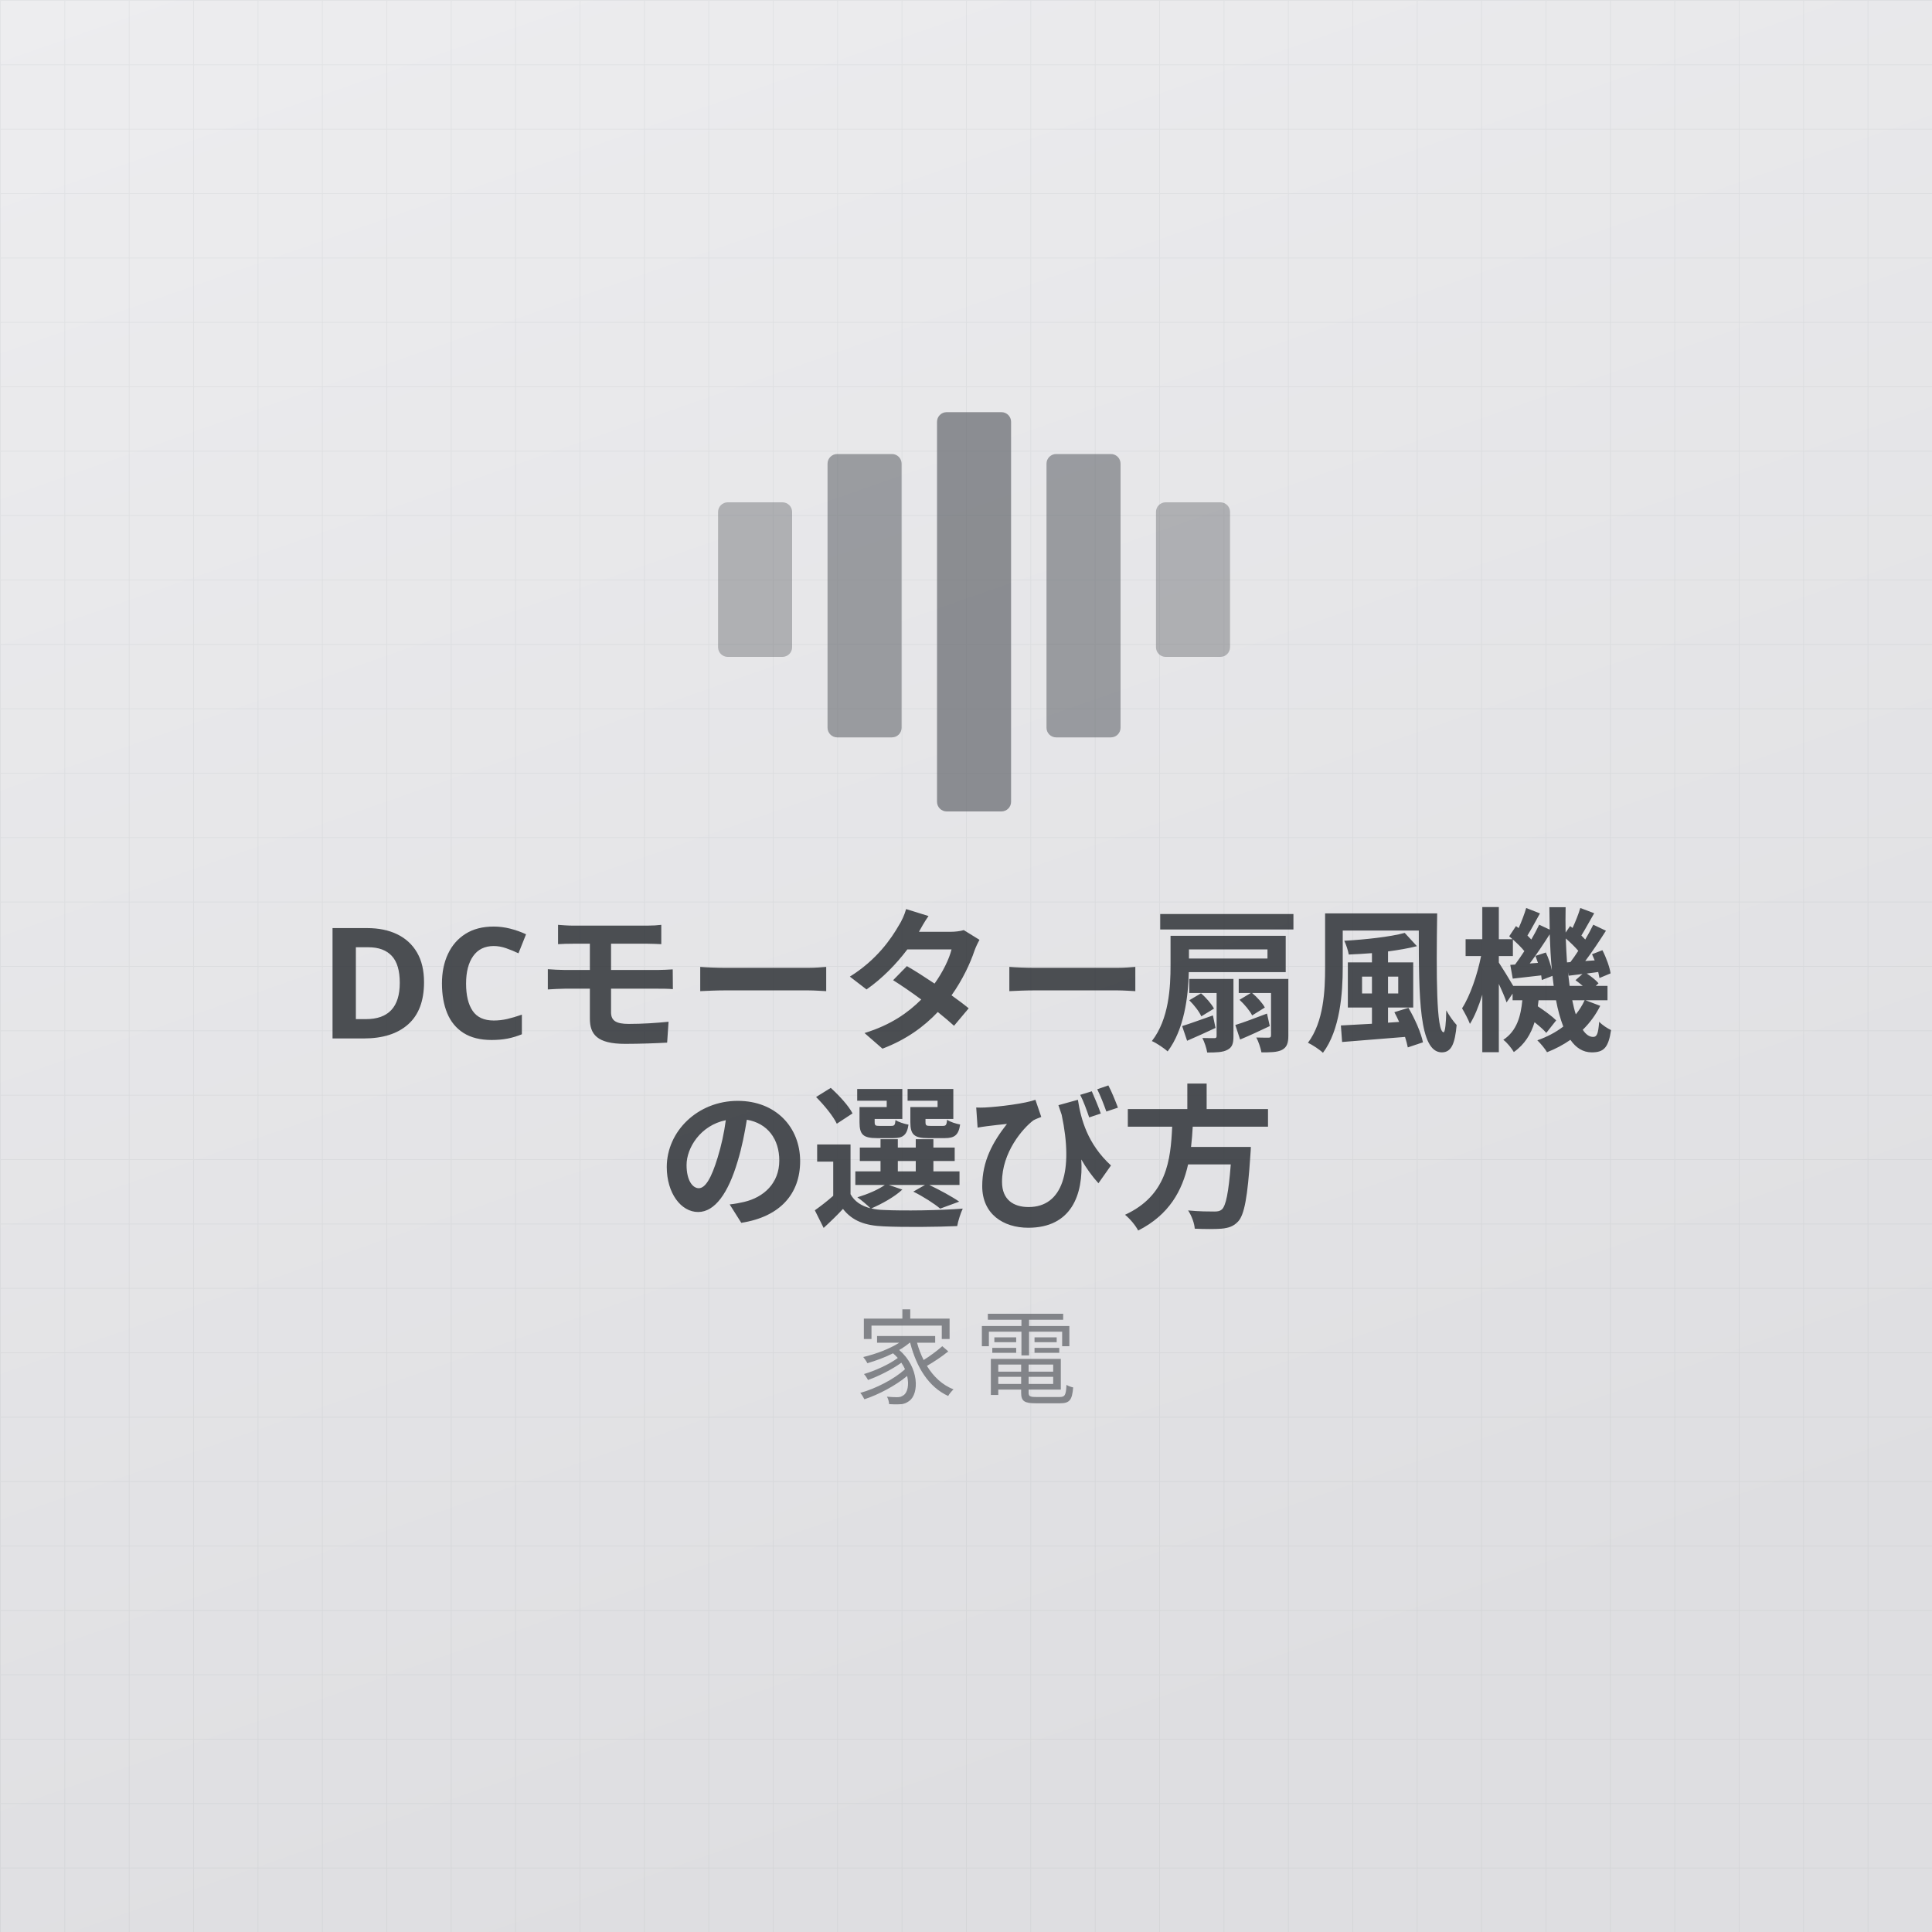
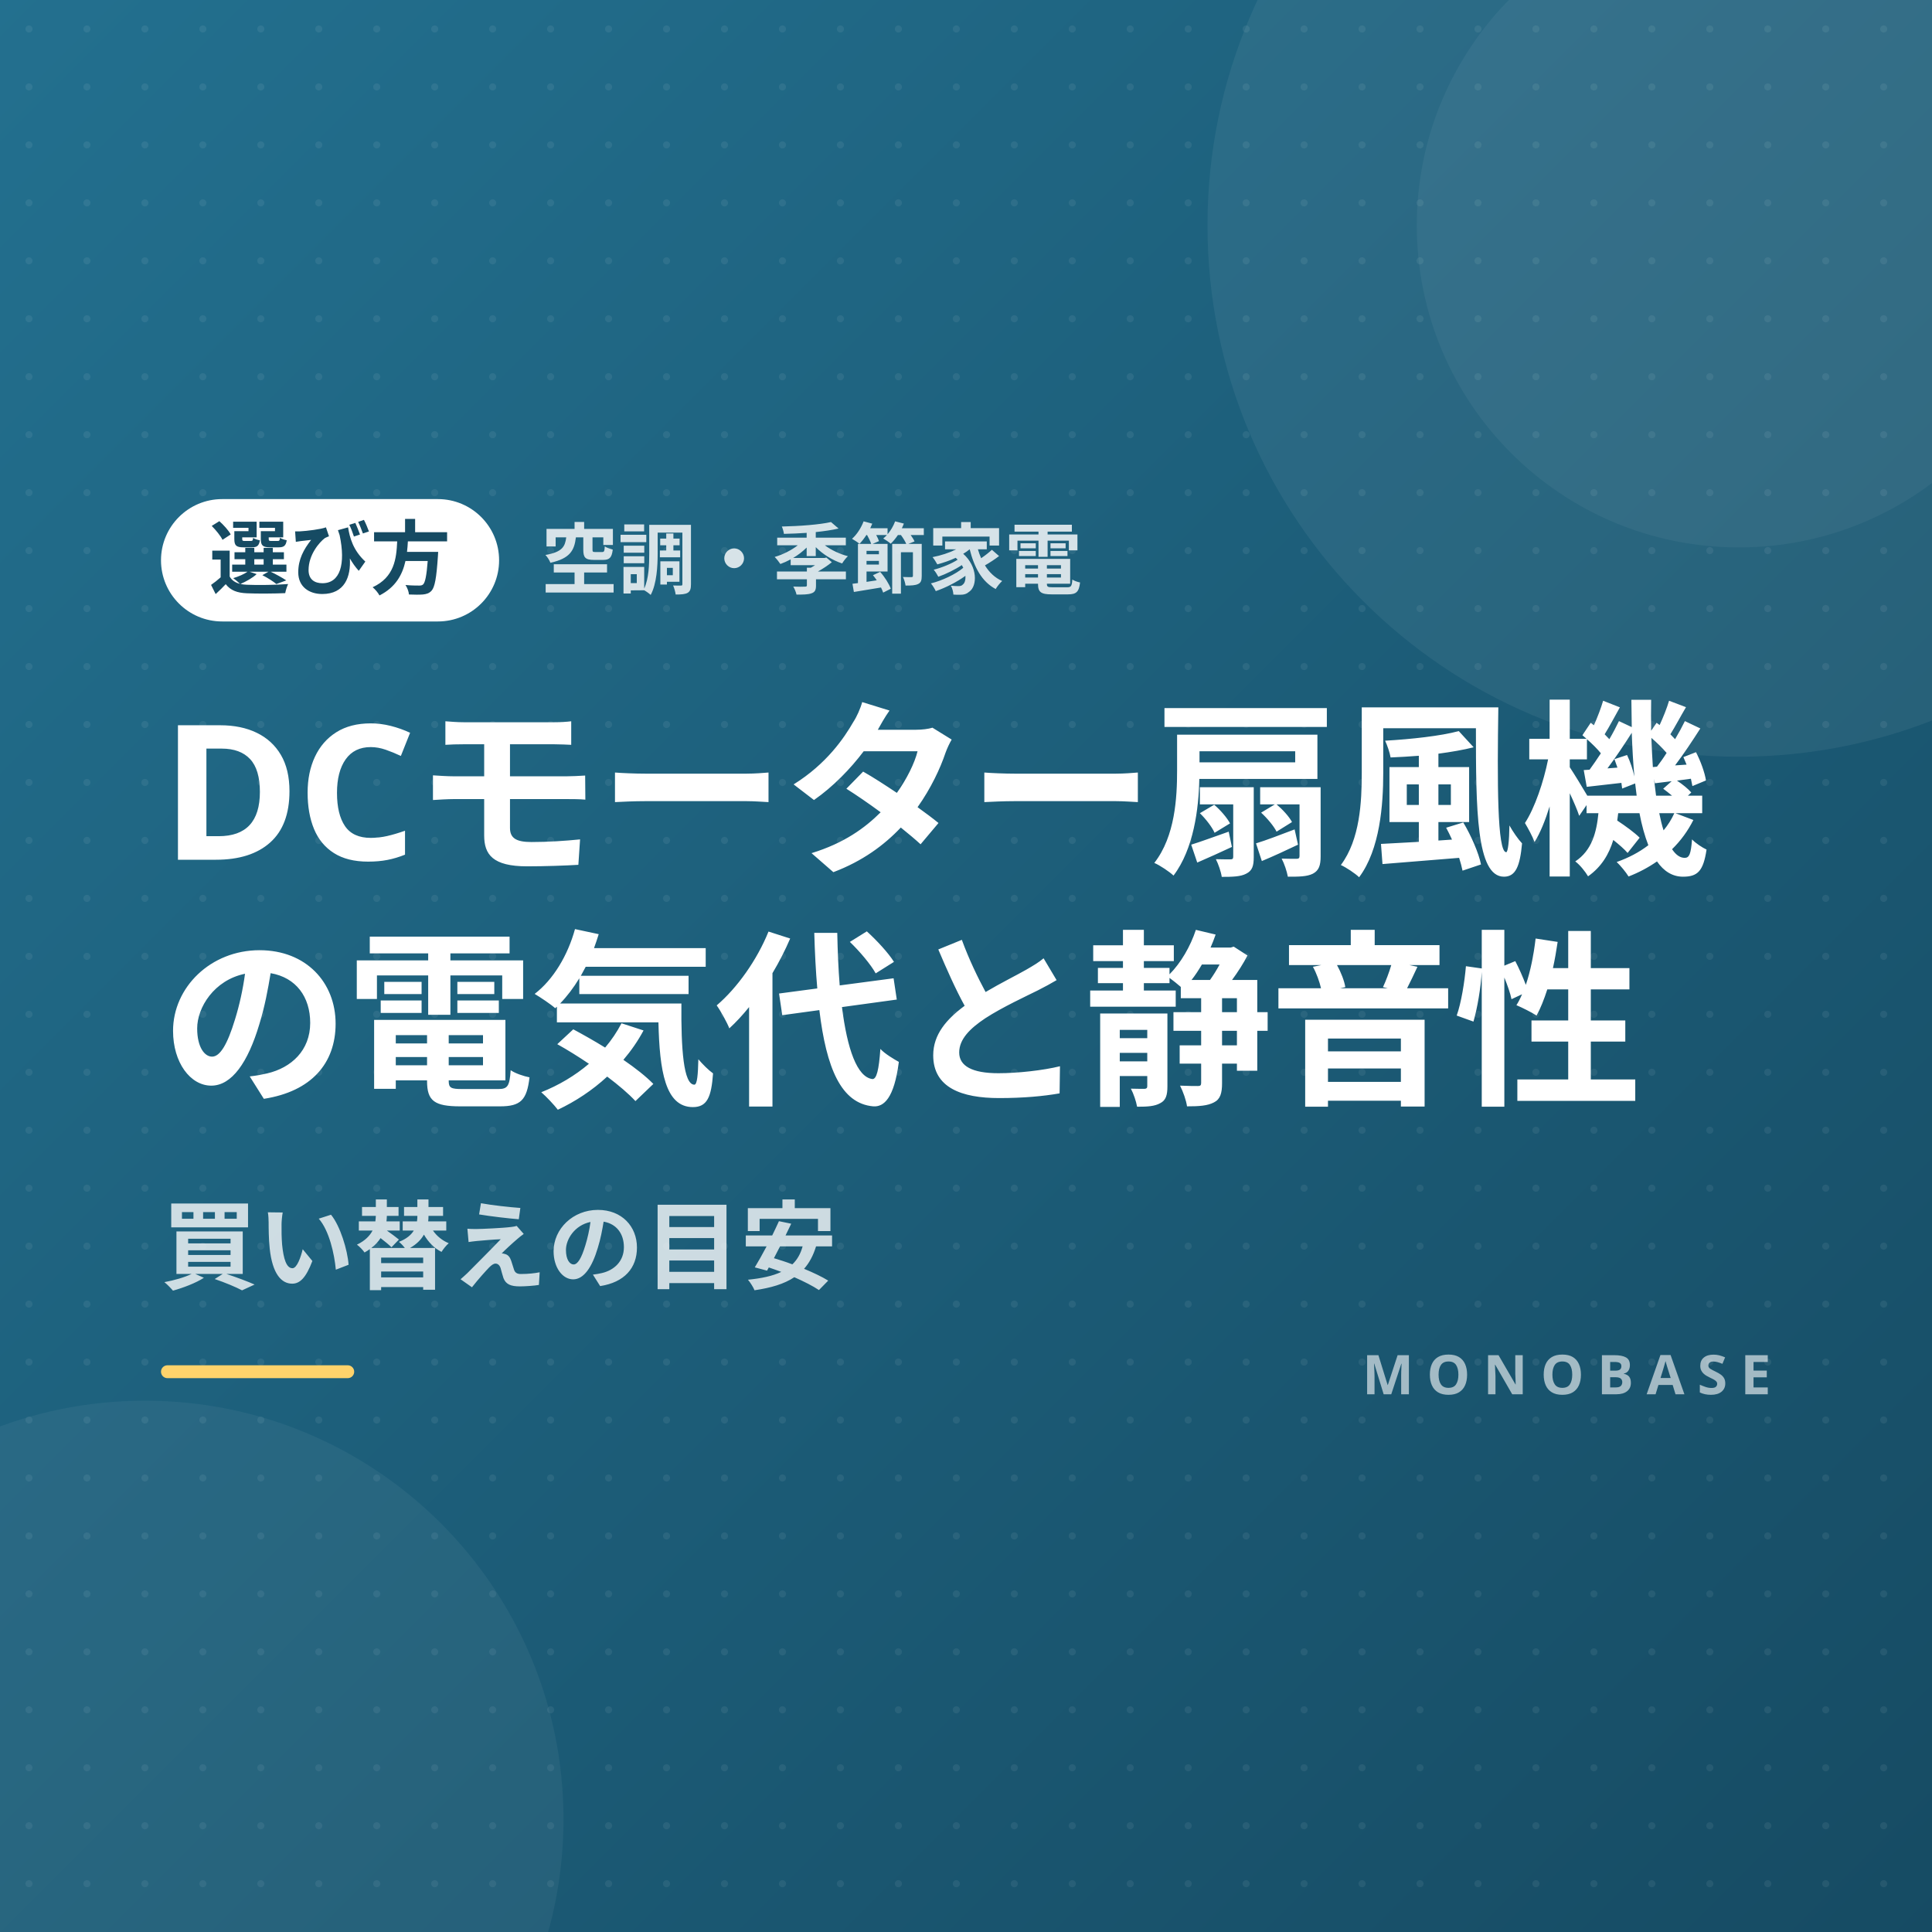
- <svg xmlns="http://www.w3.org/2000/svg" width="1200" height="1200" viewBox="0 0 1200 1200" role="img" aria-label="DCモーター扇風機の選び方">
+ <svg xmlns="http://www.w3.org/2000/svg" width="1200" height="1200" viewBox="0 0 1200 1200" role="img" aria-label="DCモーター扇風機の電気代と静音性｜買い替えの目安">
  <defs>
-     <linearGradient id="shade" x1="0" y1="0" x2="0.35" y2="1">
-       <stop offset="0%" stop-color="#EDEDEF" />
-       <stop offset="100%" stop-color="#DEDEE1" />
+     <linearGradient id="bg" x1="0" y1="0" x2="1" y2="1">
+       <stop offset="0%" stop-color="#23708F" />
+       <stop offset="100%" stop-color="#164B63" />
    </linearGradient>
-     <pattern id="grid" width="40" height="40" patternUnits="userSpaceOnUse">
-       <path d="M40 0 L0 0 0 40" fill="none" stroke="#25282D" stroke-opacity=".05" stroke-width="1" />
+     <pattern id="dots" width="36" height="36" patternUnits="userSpaceOnUse">
+       <circle cx="18" cy="18" r="2.2" fill="#FFFFFF" fill-opacity=".07" />
    </pattern>
  </defs>
-   <rect width="1200" height="1200" fill="url(#shade)" />
-   <rect width="1200" height="1200" fill="url(#grid)" />
-   <rect x="446" y="312" width="46" height="96" rx="6" fill="#5A5D63" fill-opacity=".40" />
-   <rect x="514" y="282" width="46" height="176" rx="6" fill="#5A5D63" fill-opacity=".55" />
-   <rect x="582" y="256" width="46" height="248" rx="6" fill="#5A5D63" fill-opacity=".65" />
-   <rect x="650" y="282" width="46" height="176" rx="6" fill="#5A5D63" fill-opacity=".55" />
-   <rect x="718" y="312" width="46" height="96" rx="6" fill="#5A5D63" fill-opacity=".40" />
-   <text x="600" y="645" text-anchor="middle" font-family="&quot;Hiragino Sans&quot;, &quot;Noto Sans JP&quot;, &quot;Yu Gothic&quot;, sans-serif" font-size="96" font-weight="700" fill="#25282D" fill-opacity=".80">DCモーター扇風機</text>
-   <text x="600" y="755" text-anchor="middle" font-family="&quot;Hiragino Sans&quot;, &quot;Noto Sans JP&quot;, &quot;Yu Gothic&quot;, sans-serif" font-size="96" font-weight="700" fill="#25282D" fill-opacity=".80">の選び方</text>
-   <text x="600" y="867" text-anchor="middle" font-family="&quot;Hiragino Sans&quot;, &quot;Noto Sans JP&quot;, &quot;Yu Gothic&quot;, sans-serif" font-size="64" letter-spacing="10" fill="#5A5D63" fill-opacity=".70">家電</text>
+   <rect width="1200" height="1200" fill="url(#bg)" />
+   <rect width="1200" height="1200" fill="url(#dots)" />
+   <circle cx="1080" cy="140" r="330" fill="#FFFFFF" fill-opacity=".06" />
+   <circle cx="1080" cy="140" r="200" fill="#FFFFFF" fill-opacity=".05" />
+   <circle cx="90" cy="1130" r="260" fill="#FFFFFF" fill-opacity=".05" />
+   <rect x="100" y="310" width="210" height="76" rx="38" fill="#FFFFFF" />
+   <text x="205" y="365" text-anchor="middle" font-family="&quot;Hiragino Sans&quot;, &quot;Hiragino Kaku Gothic ProN&quot;, &quot;Noto Sans JP&quot;, &quot;Yu Gothic&quot;, &quot;Meiryo&quot;, sans-serif" font-size="50" font-weight="800" fill="#164B63">選び方</text>
+   <text x="336.0" y="365" font-family="&quot;Hiragino Sans&quot;, &quot;Hiragino Kaku Gothic ProN&quot;, &quot;Noto Sans JP&quot;, &quot;Yu Gothic&quot;, &quot;Meiryo&quot;, sans-serif" font-size="48" font-weight="600" fill="#FFFFFF" fill-opacity=".82">空調・季節家電</text>
+   <text x="100" y="534" font-family="&quot;Hiragino Sans&quot;, &quot;Hiragino Kaku Gothic ProN&quot;, &quot;Noto Sans JP&quot;, &quot;Yu Gothic&quot;, &quot;Meiryo&quot;, sans-serif" font-size="117" font-weight="800" fill="#FFFFFF" letter-spacing="-2.3">DCモーター扇風機</text>
+   <text x="100" y="677" font-family="&quot;Hiragino Sans&quot;, &quot;Hiragino Kaku Gothic ProN&quot;, &quot;Noto Sans JP&quot;, &quot;Yu Gothic&quot;, &quot;Meiryo&quot;, sans-serif" font-size="117" font-weight="800" fill="#FFFFFF" letter-spacing="-2.3">の電気代と静音性</text>
+   <text x="100" y="796" font-family="&quot;Hiragino Sans&quot;, &quot;Hiragino Kaku Gothic ProN&quot;, &quot;Noto Sans JP&quot;, &quot;Yu Gothic&quot;, &quot;Meiryo&quot;, sans-serif" font-size="60" font-weight="600" fill="#FFFFFF" fill-opacity=".78">買い替えの目安</text>
+   <rect x="100" y="848" width="120" height="8" rx="4" fill="#FFD36B" />
+   <text x="1100" y="866" text-anchor="end" font-family="&quot;Hiragino Sans&quot;, &quot;Hiragino Kaku Gothic ProN&quot;, &quot;Noto Sans JP&quot;, &quot;Yu Gothic&quot;, &quot;Meiryo&quot;, sans-serif" font-size="34" font-weight="700" letter-spacing="8" fill="#FFFFFF" fill-opacity=".6">MONOBASE</text>
</svg>
